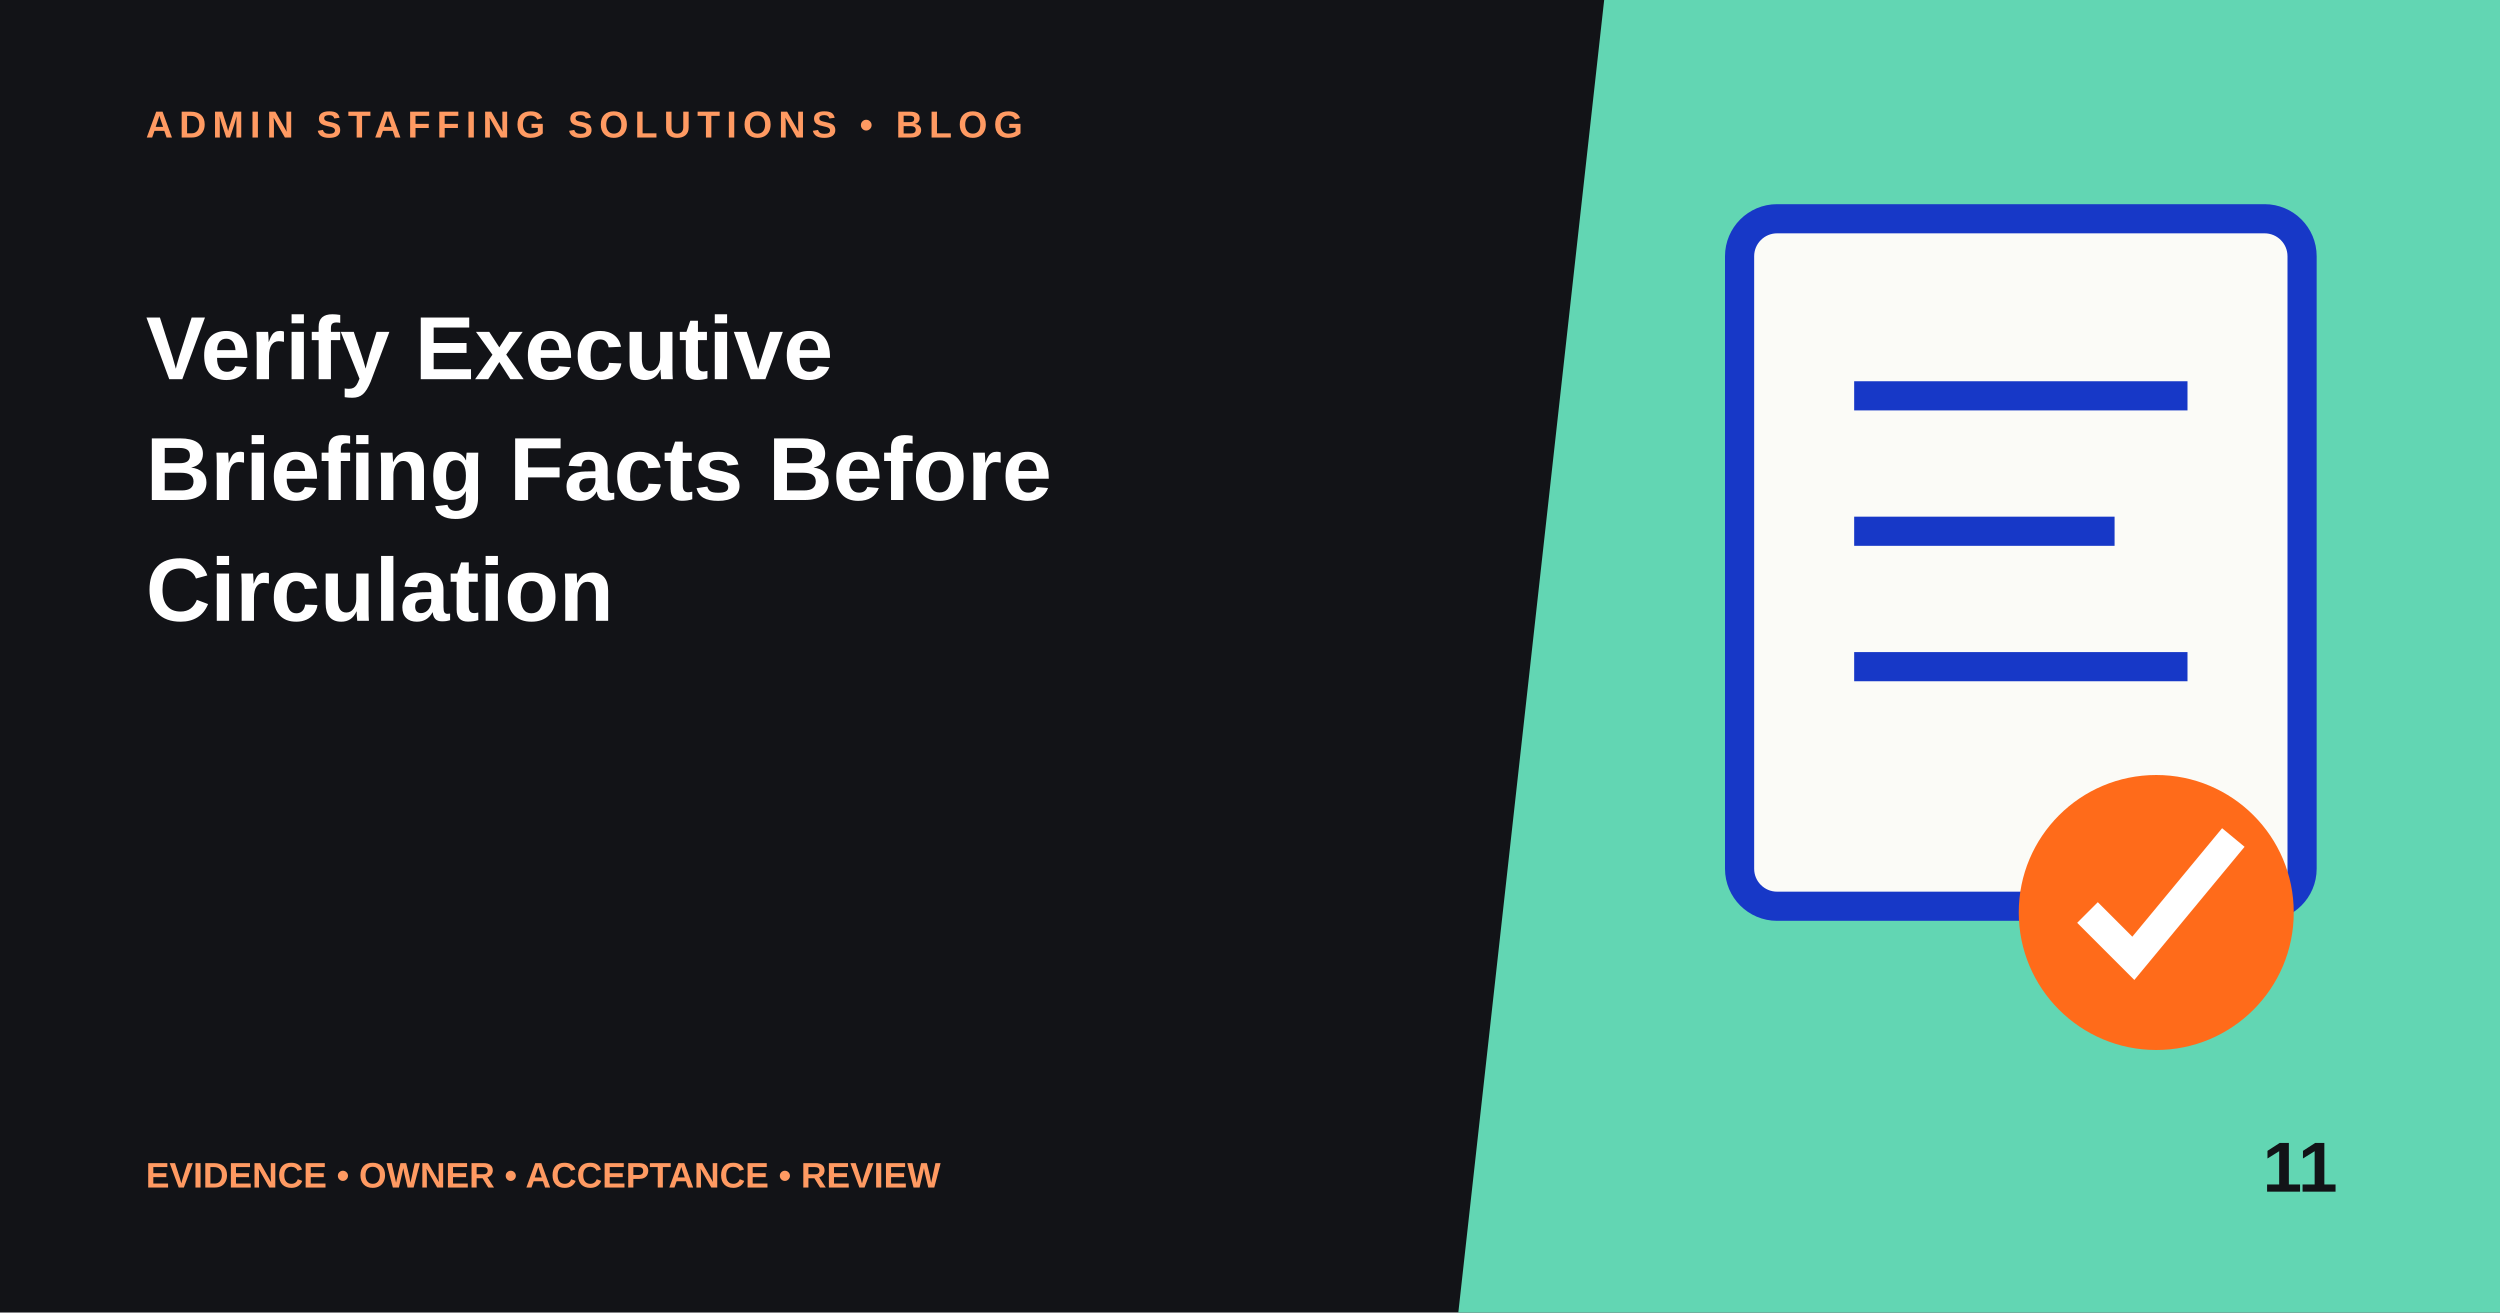
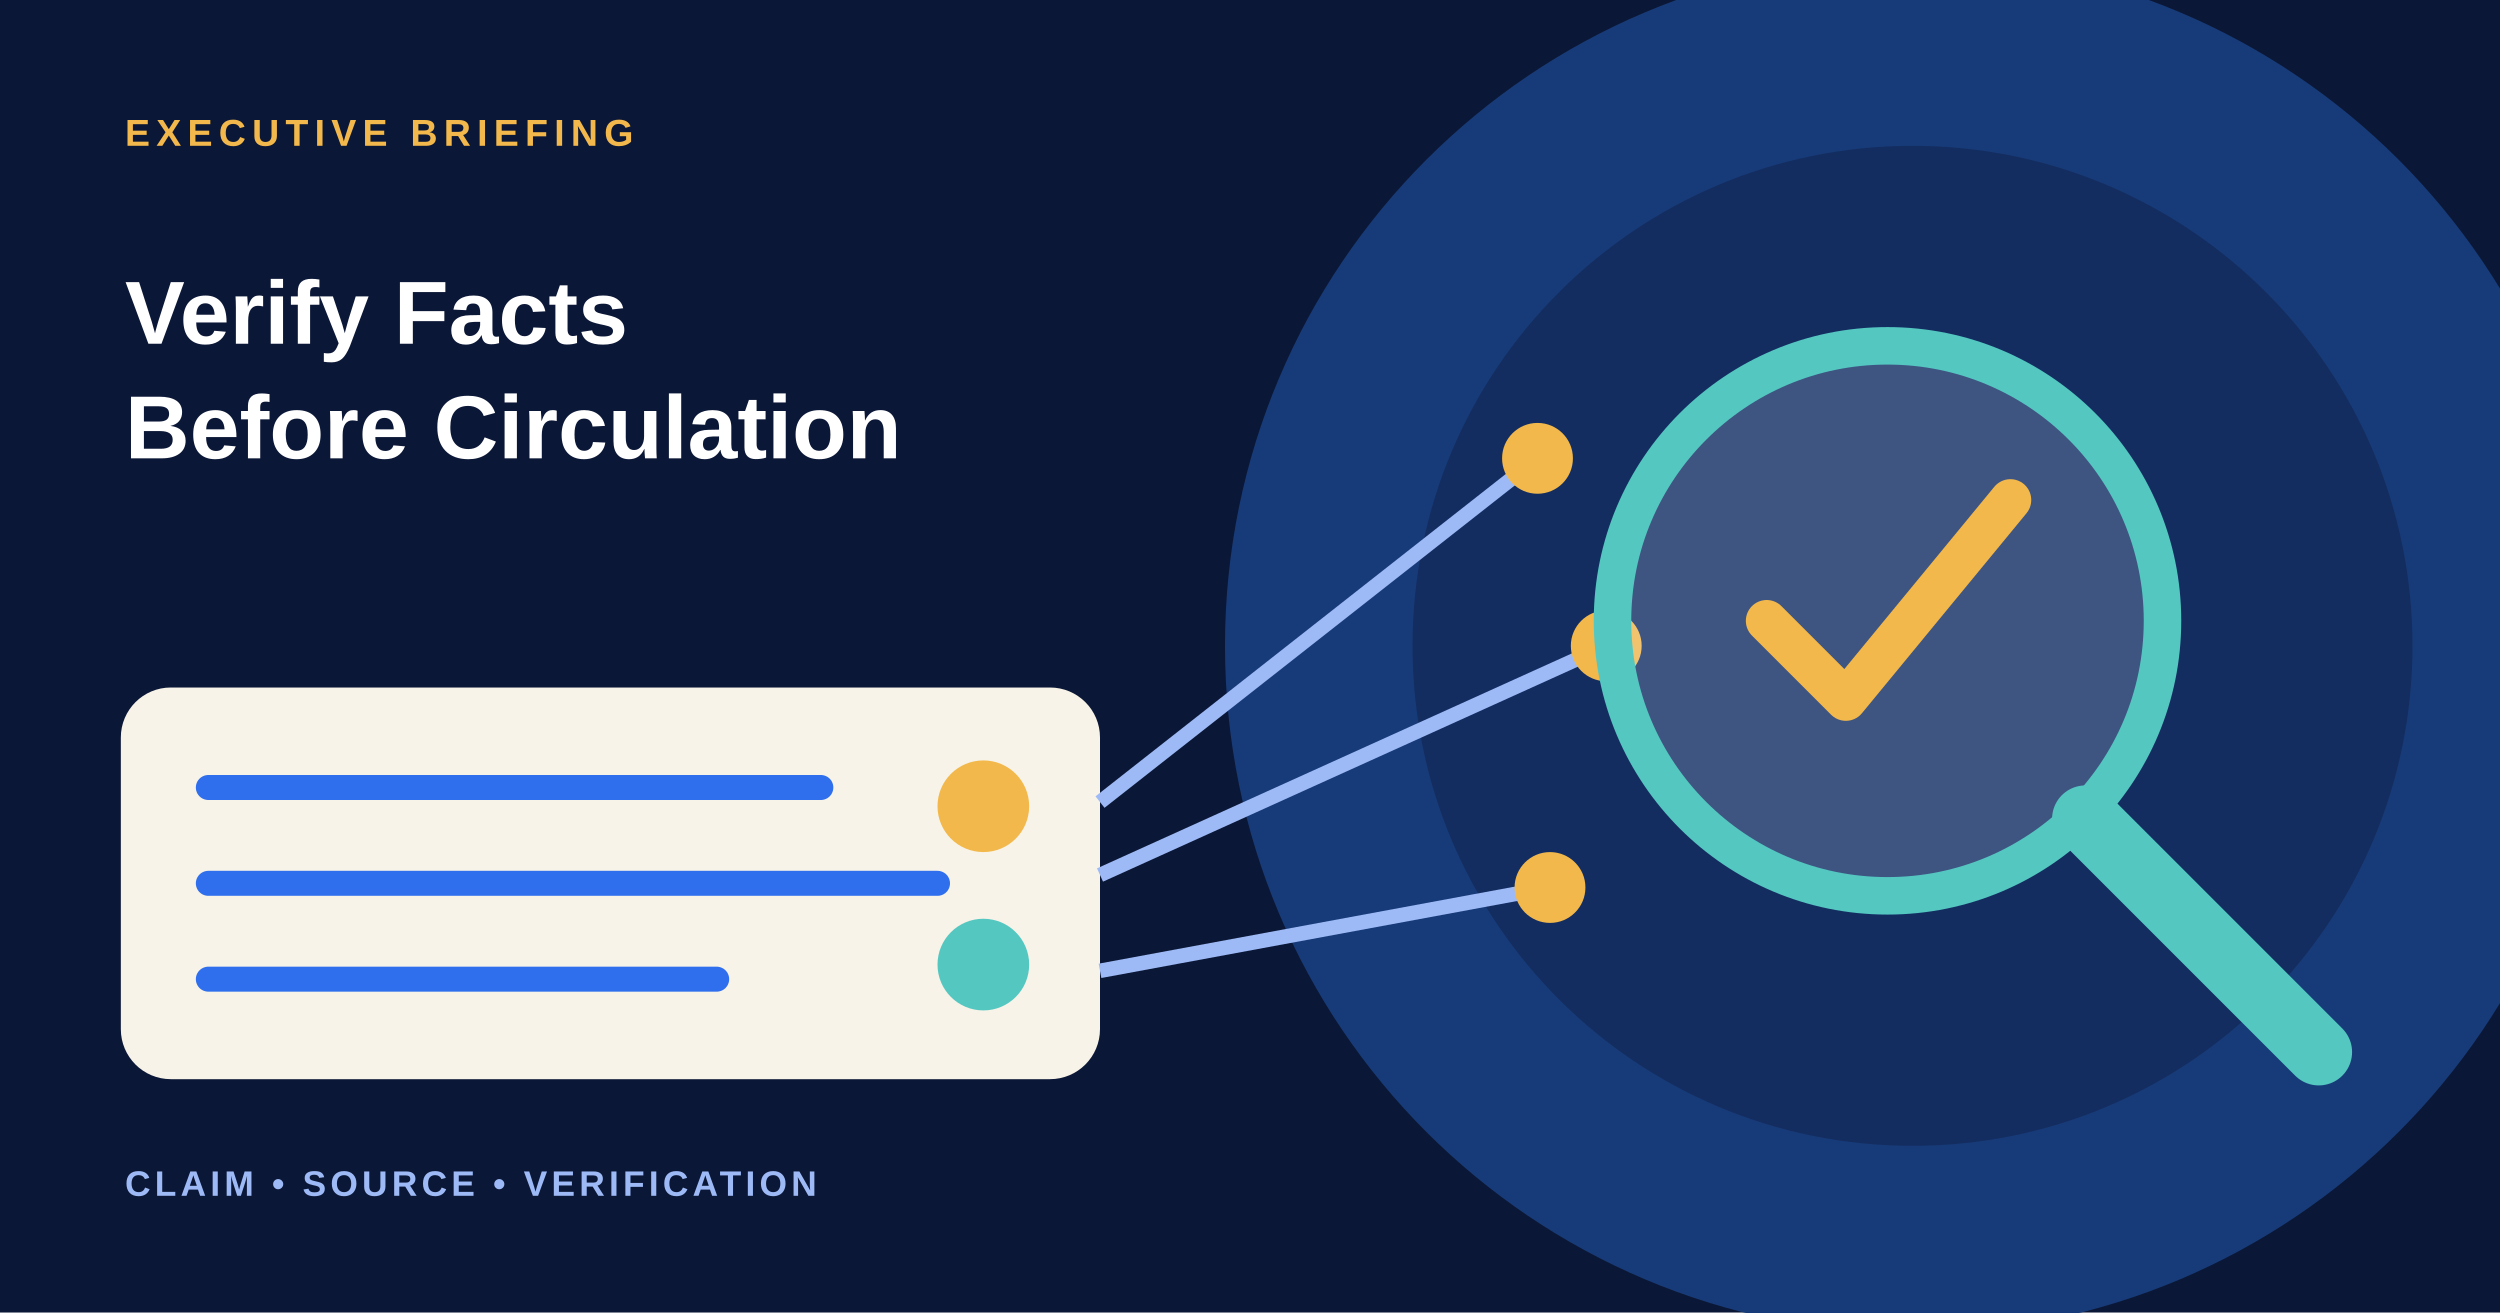
- <svg xmlns="http://www.w3.org/2000/svg" width="1200" height="630" viewBox="0 0 1200 630" role="img" aria-labelledby="t d">
-   <rect width="1200" height="630" fill="#121317" />
-   <path d="M770 0h430v630H700z" fill="#62d6b3" />
-   <rect x="835" y="105" width="270" height="330" rx="18" fill="#fbfbf7" stroke="#1738c7" stroke-width="14" />
-   <path d="M890 190h160M890 255h125M890 320h160" stroke="#1738c7" stroke-width="14" />
-   <circle cx="1035" cy="438" r="66" fill="#ff6b1a" />
-   <path d="m1002 438 22 22 48-58" fill="none" stroke="#fff" stroke-width="14" />
-   <text x="70" y="66" font-family="Arial,sans-serif" font-size="18" font-weight="800" letter-spacing="3" fill="#ff9a62">ADMIN STAFFING SOLUTIONS • BLOG</text>
-   <text x="70" y="182" font-family="Arial,sans-serif" font-size="43" font-weight="800" fill="#fff">Verify Executive</text>
-   <text x="70" y="240" font-family="Arial,sans-serif" font-size="43" font-weight="800" fill="#fff">Briefing Facts Before</text>
-   <text x="70" y="298" font-family="Arial,sans-serif" font-size="43" font-weight="800" fill="#fff">Circulation</text>
-   <text x="70" y="570" font-family="Arial,sans-serif" font-size="17" font-weight="800" fill="#ff9a62">EVIDENCE • OWNER • ACCEPTANCE • REVIEW</text>
-   <text x="1122" y="572" text-anchor="end" font-family="Arial,sans-serif" font-size="34" font-weight="800" fill="#121317">11</text>
+ <svg xmlns="http://www.w3.org/2000/svg" width="1200" height="630" viewBox="0 0 1200 630" role="img" aria-labelledby="title desc">
+   <rect width="1200" height="630" fill="#0b1736" />
+   <circle cx="918" cy="310" r="330" fill="#173b78" />
+   <circle cx="918" cy="310" r="240" fill="#132d61" />
+   <text x="60" y="70" font-family="Arial,sans-serif" font-size="18" font-weight="700" letter-spacing="3" fill="#f2b84b">EXECUTIVE BRIEFING</text>
+   <text x="60" y="165" font-family="Arial,sans-serif" font-size="43" font-weight="800" fill="#fff">
+     <tspan x="60">Verify Facts</tspan>
+     <tspan x="60" dy="55">Before Circulation</tspan>
+   </text>
+   <g transform="translate(58 330)">
+     <rect width="470" height="188" rx="24" fill="#f7f3e8" />
+     <path d="M42 48h294M42 94h350M42 140h244" stroke="#2f6fed" stroke-width="12" stroke-linecap="round" />
+     <circle cx="414" cy="57" r="22" fill="#f2b84b" />
+     <circle cx="414" cy="133" r="22" fill="#54c7c1" />
+   </g>
+   <g stroke="#9dbaf7" stroke-width="7">
+     <path d="M528 385 738 220" />
+     <path d="M528 420 771 310" />
+     <path d="M528 466 744 426" />
+   </g>
+   <g fill="#f2b84b">
+     <circle cx="738" cy="220" r="17" />
+     <circle cx="771" cy="310" r="17" />
+     <circle cx="744" cy="426" r="17" />
+   </g>
+   <g transform="translate(716 108)">
+     <circle cx="190" cy="190" r="132" fill="#eef4ff" fill-opacity=".2" stroke="#54c7c1" stroke-width="18" />
+     <path d="M285 285l112 112" stroke="#54c7c1" stroke-width="32" stroke-linecap="round" />
+     <path d="m132 190 38 38 79-96" fill="none" stroke="#f2b84b" stroke-width="20" stroke-linecap="round" stroke-linejoin="round" />
+   </g>
+   <text x="60" y="574" font-family="Arial,sans-serif" font-size="17" font-weight="700" letter-spacing="2" fill="#9dbaf7">CLAIM • SOURCE • VERIFICATION</text>
</svg>
